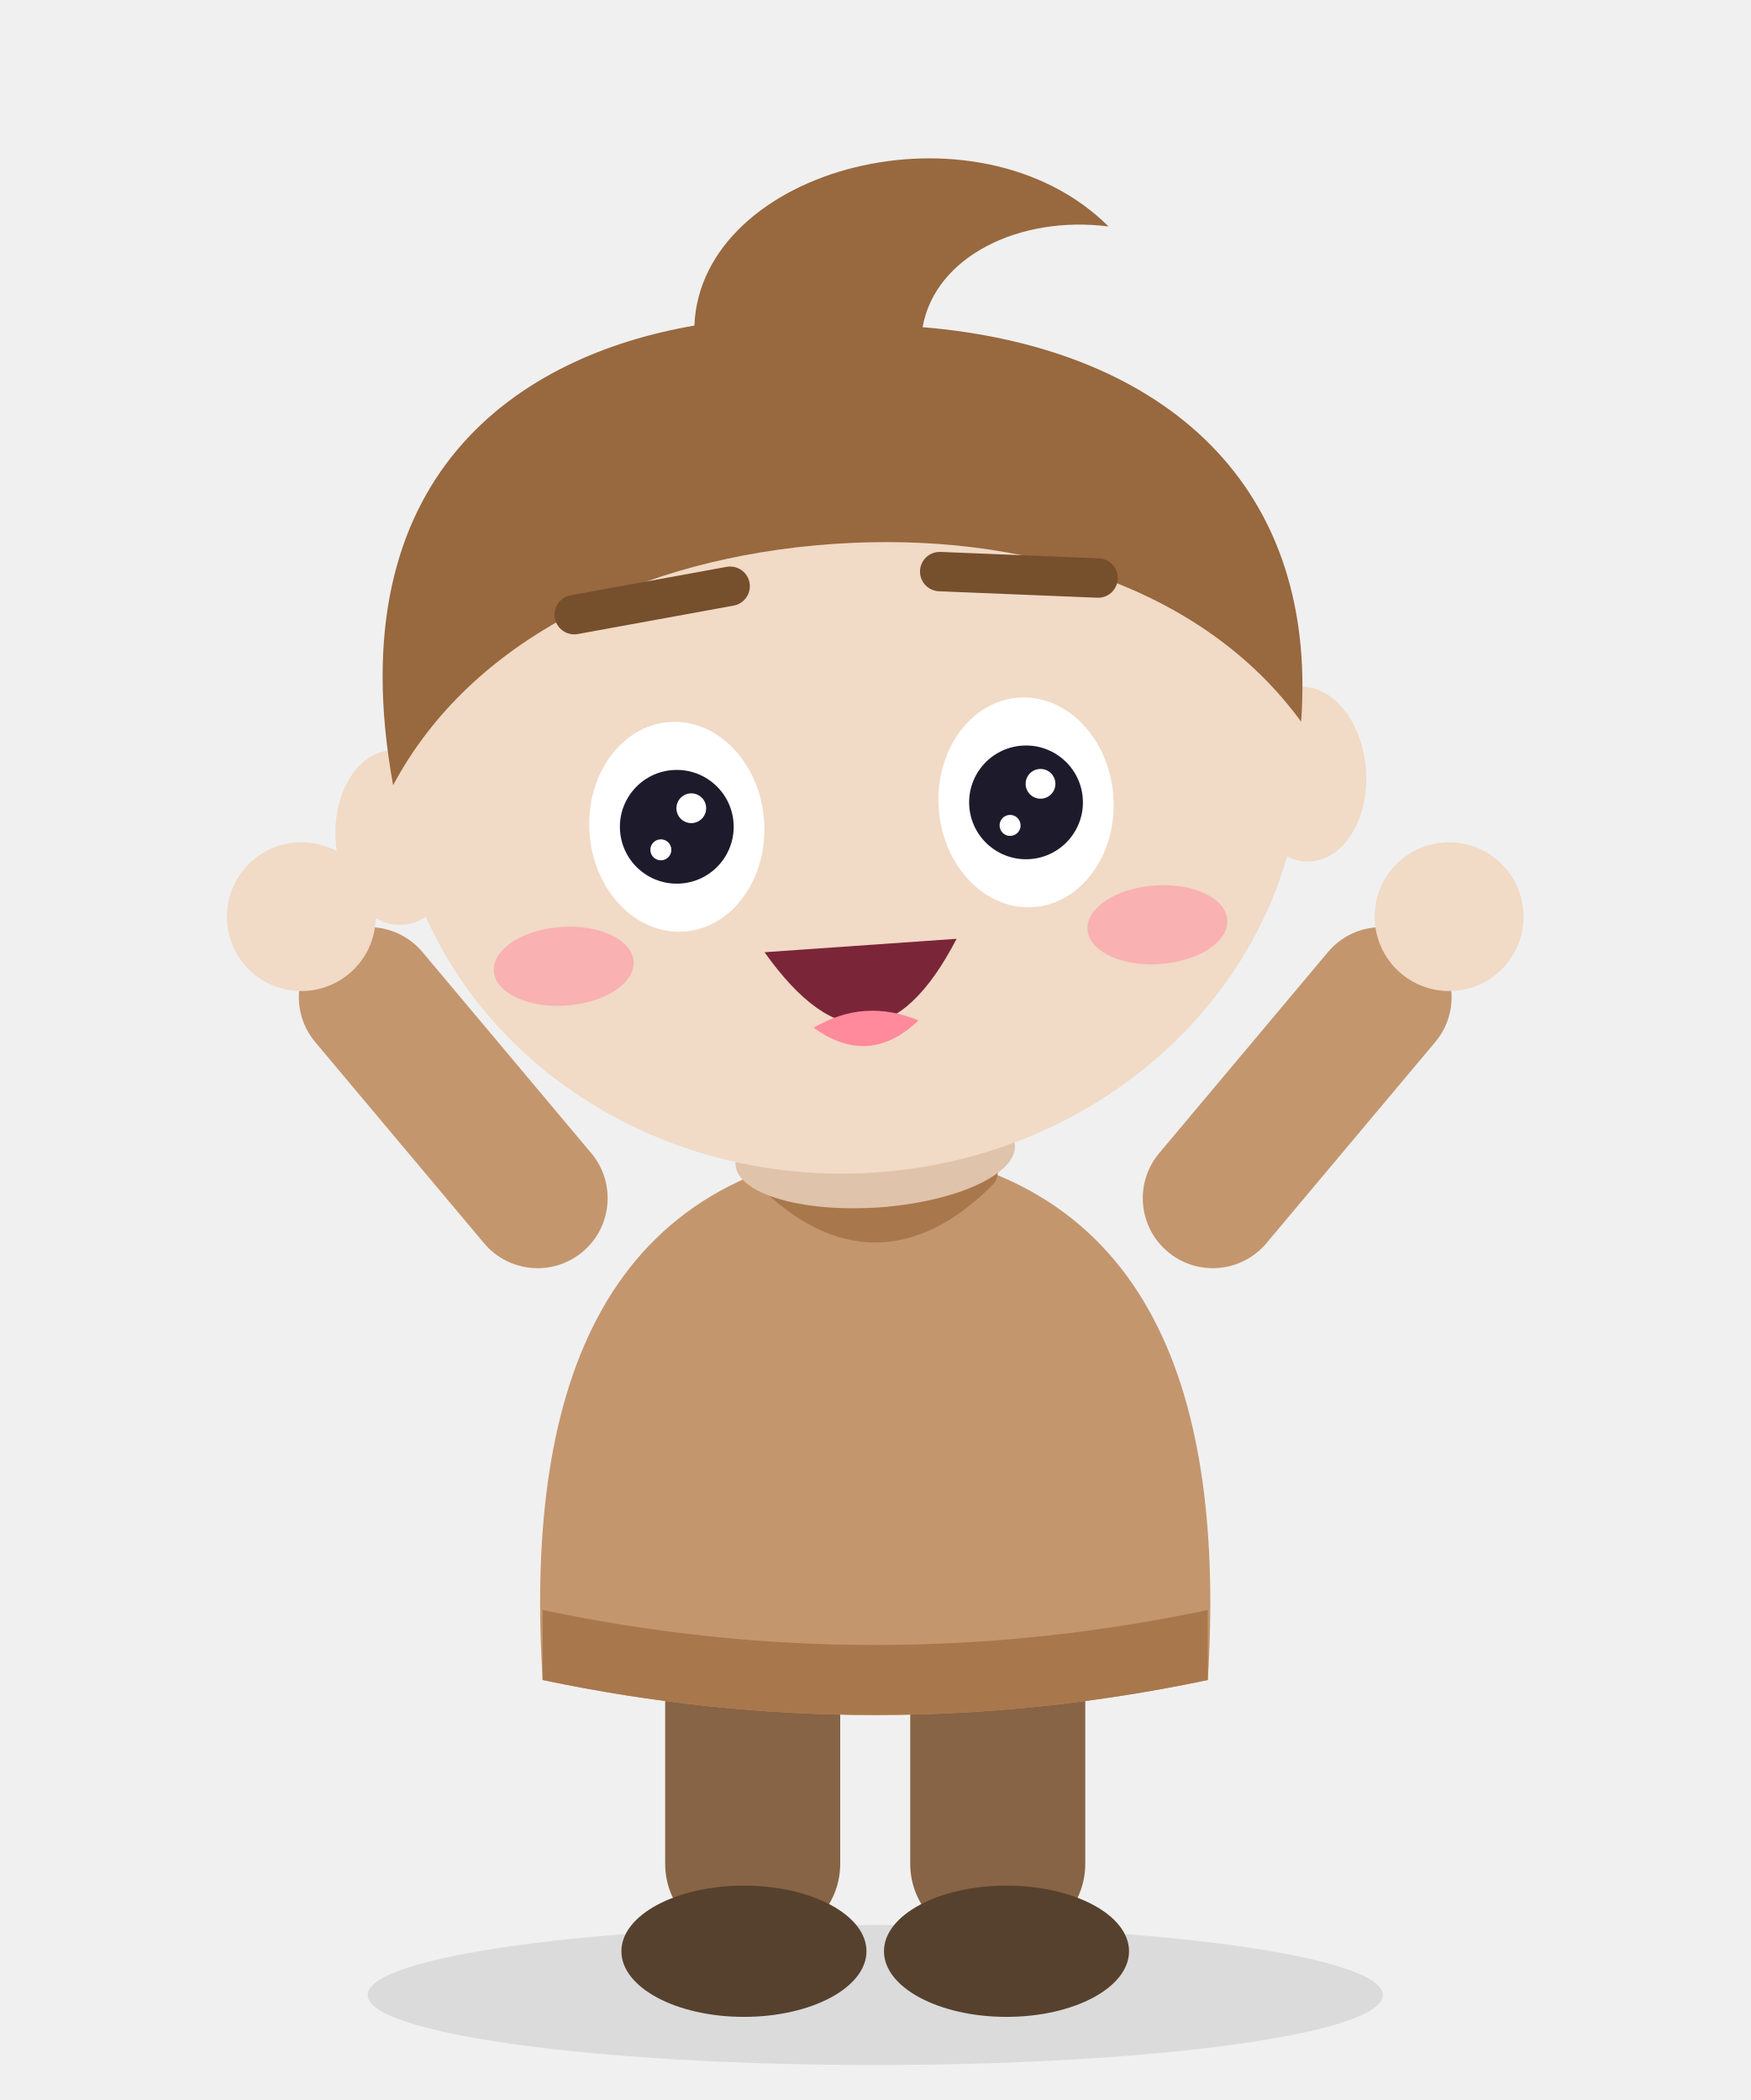
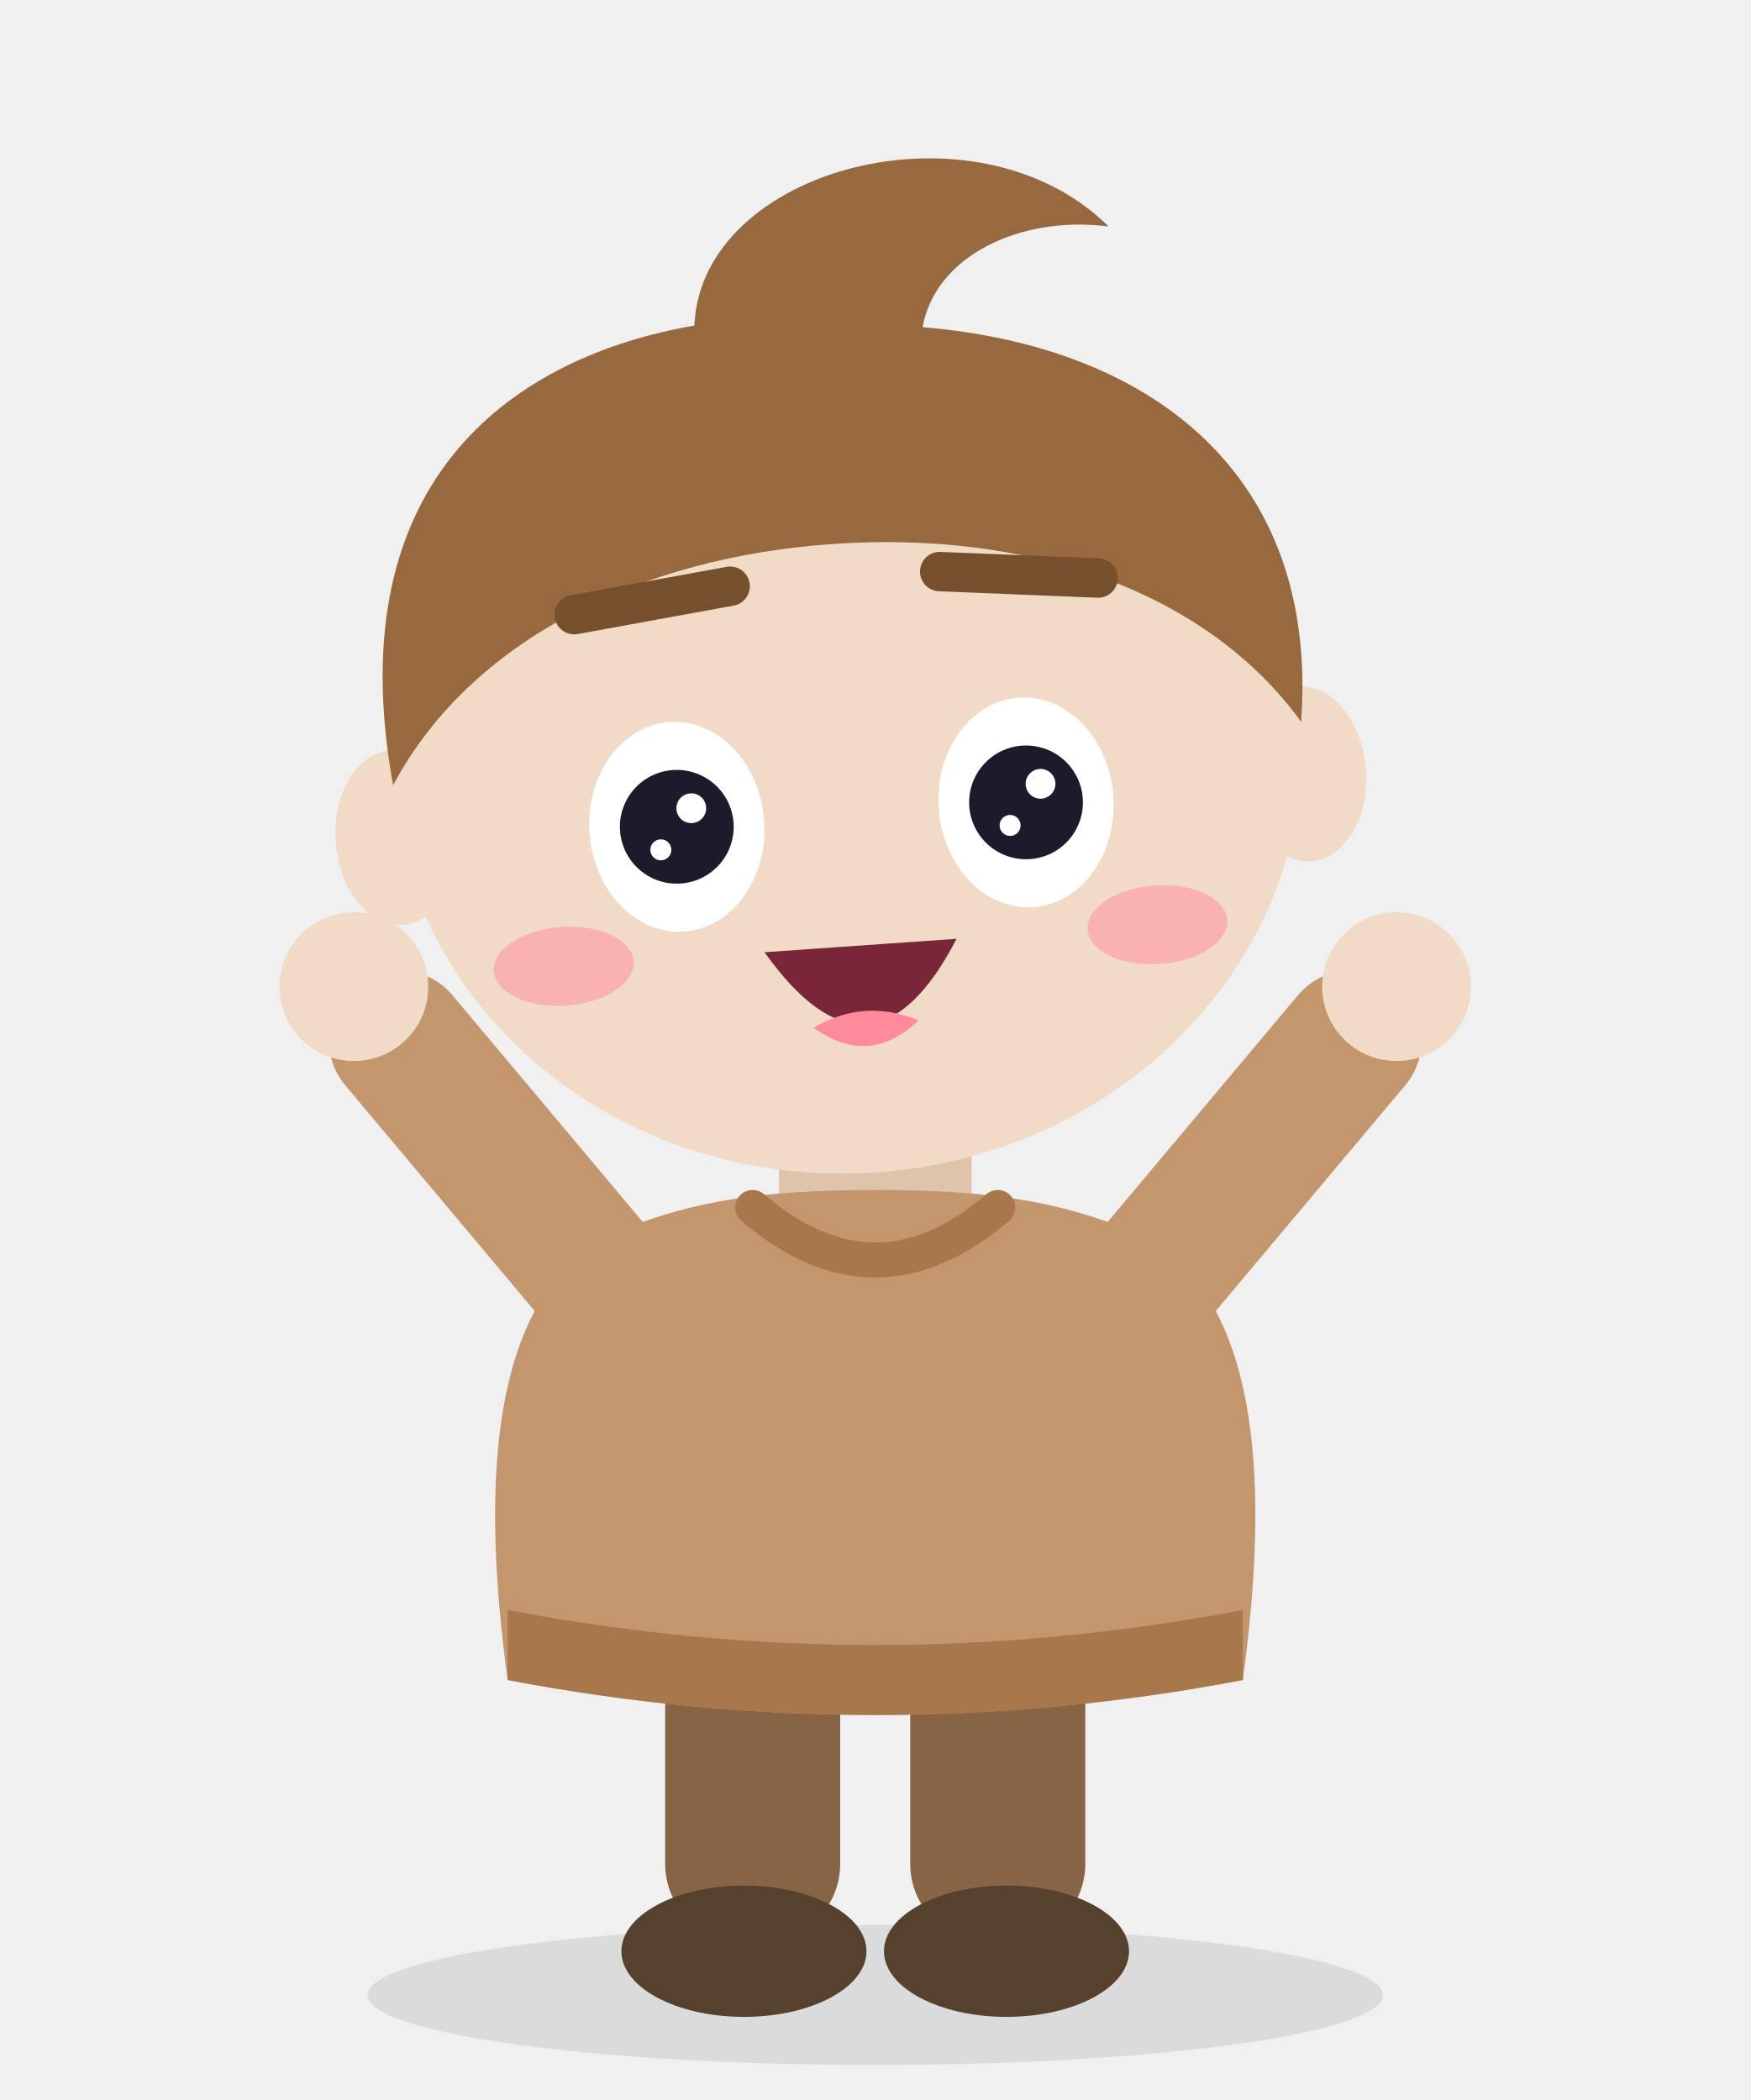
<svg xmlns="http://www.w3.org/2000/svg" viewBox="0 0 200 240" width="200" height="240" role="img" aria-label="Riccardo, excited">
  <ellipse cx="100" cy="228" rx="58" ry="8" fill="#1d1b2b" opacity="0.10" />
-   <g transform="rotate(140 64 140)">
-     <rect x="56" y="136" width="16" height="46" rx="8" fill="#c4966e" />
-     <circle cx="64" cy="186" r="8.5" fill="#f1dac6" />
+   <g transform="rotate(140 70 148)">
+     <rect x="62" y="140" width="16" height="54" rx="8" fill="#c4966e" />
+     <circle cx="70" cy="194" r="8.5" fill="#f1dac6" />
  </g>
-   <g transform="rotate(-140 136 140)">
-     <rect x="128" y="136" width="16" height="46" rx="8" fill="#c4966e" />
-     <circle cx="136" cy="186" r="8.5" fill="#f1dac6" />
+   <g transform="rotate(-140 130 148)">
+     <rect x="122" y="140" width="16" height="54" rx="8" fill="#c4966e" />
+     <circle cx="130" cy="194" r="8.5" fill="#f1dac6" />
  </g>
  <rect x="76" y="184" width="20" height="38" rx="9" fill="#876445" />
  <rect x="104" y="184" width="20" height="38" rx="9" fill="#876445" />
  <ellipse cx="85" cy="223" rx="14" ry="7.5" fill="#56412e" />
  <ellipse cx="115" cy="223" rx="14" ry="7.5" fill="#56412e" />
-   <path d="M62,192 C60,160 68,134 100,131 C132,134 140,160 138,192 Q100,200 62,192 Z" fill="#c4966e" />
-   <path d="M62,192 Q100,200 138,192 L138,184 Q100,192 62,184 Z" fill="#a9774c" />
-   <path d="M88,134 Q100,146 112,134" fill="none" stroke="#a9774c" stroke-width="4" stroke-linecap="round" />
+   <rect x="89" y="116" width="22" height="30" rx="10" fill="#dfc3aa" />
+   <path d="M58,192 C55,170 56,150 68,142 C78,137 88,136 100,136 C112,136 122,137 132,142 C144,150 145,170 142,192 Q100,200 58,192 Z" fill="#c4966e" />
+   <path d="M58,192 Q100,200 142,192 L142,184 Q100,192 58,184 Z" fill="#a9774c" />
+   <path d="M86,138 Q100,150 114,138" fill="none" stroke="#a9774c" stroke-width="4" stroke-linecap="round" />
  <g transform="rotate(-4 100 132)">
-     <ellipse cx="100" cy="132" rx="16" ry="6" fill="#dfc3aa" />
    <ellipse cx="100" cy="86" rx="52" ry="48" fill="#f1dac6" />
    <ellipse cx="48" cy="92" rx="7" ry="10" fill="#f1dac6" />
    <ellipse cx="152" cy="92" rx="7" ry="10" fill="#f1dac6" />
    <path d="M48,86 C44,50 66,38 86,36 C88,18 120,12 134,28 C124,26 114,30 112,38 C138,42 156,58 152,86 C142,70 122,62 100,62 C78,62 58,70 48,86 Z" fill="#98683e" />
    <ellipse cx="80" cy="93" rx="10" ry="12" fill="#ffffff" />
    <circle cx="80" cy="93" r="6.5" fill="#1d1b2b" />
    <circle cx="81.8" cy="91" r="1.7" fill="#ffffff" />
    <circle cx="78" cy="95.5" r="1.2" fill="#ffffff" />
    <ellipse cx="120" cy="93" rx="10" ry="12" fill="#ffffff" />
    <circle cx="120" cy="93" r="6.5" fill="#1d1b2b" />
    <circle cx="121.8" cy="91" r="1.7" fill="#ffffff" />
    <circle cx="118" cy="95.5" r="1.2" fill="#ffffff" />
    <path d="M70,68 L88,66" stroke="#764f2d" stroke-width="4.5" stroke-linecap="round" />
    <path d="M112,66 L130,68" stroke="#764f2d" stroke-width="4.5" stroke-linecap="round" />
    <path d="M89,108 Q100,126 111,108 Z" fill="#7a2638" />
    <path d="M94,117 Q100,122 106,117 Q100,114 94,117 Z" fill="#ff8a9b" />
    <ellipse cx="66" cy="108" rx="8" ry="4.5" fill="#ff8fa3" opacity="0.55" />
    <ellipse cx="134" cy="108" rx="8" ry="4.5" fill="#ff8fa3" opacity="0.55" />
  </g>
</svg>
